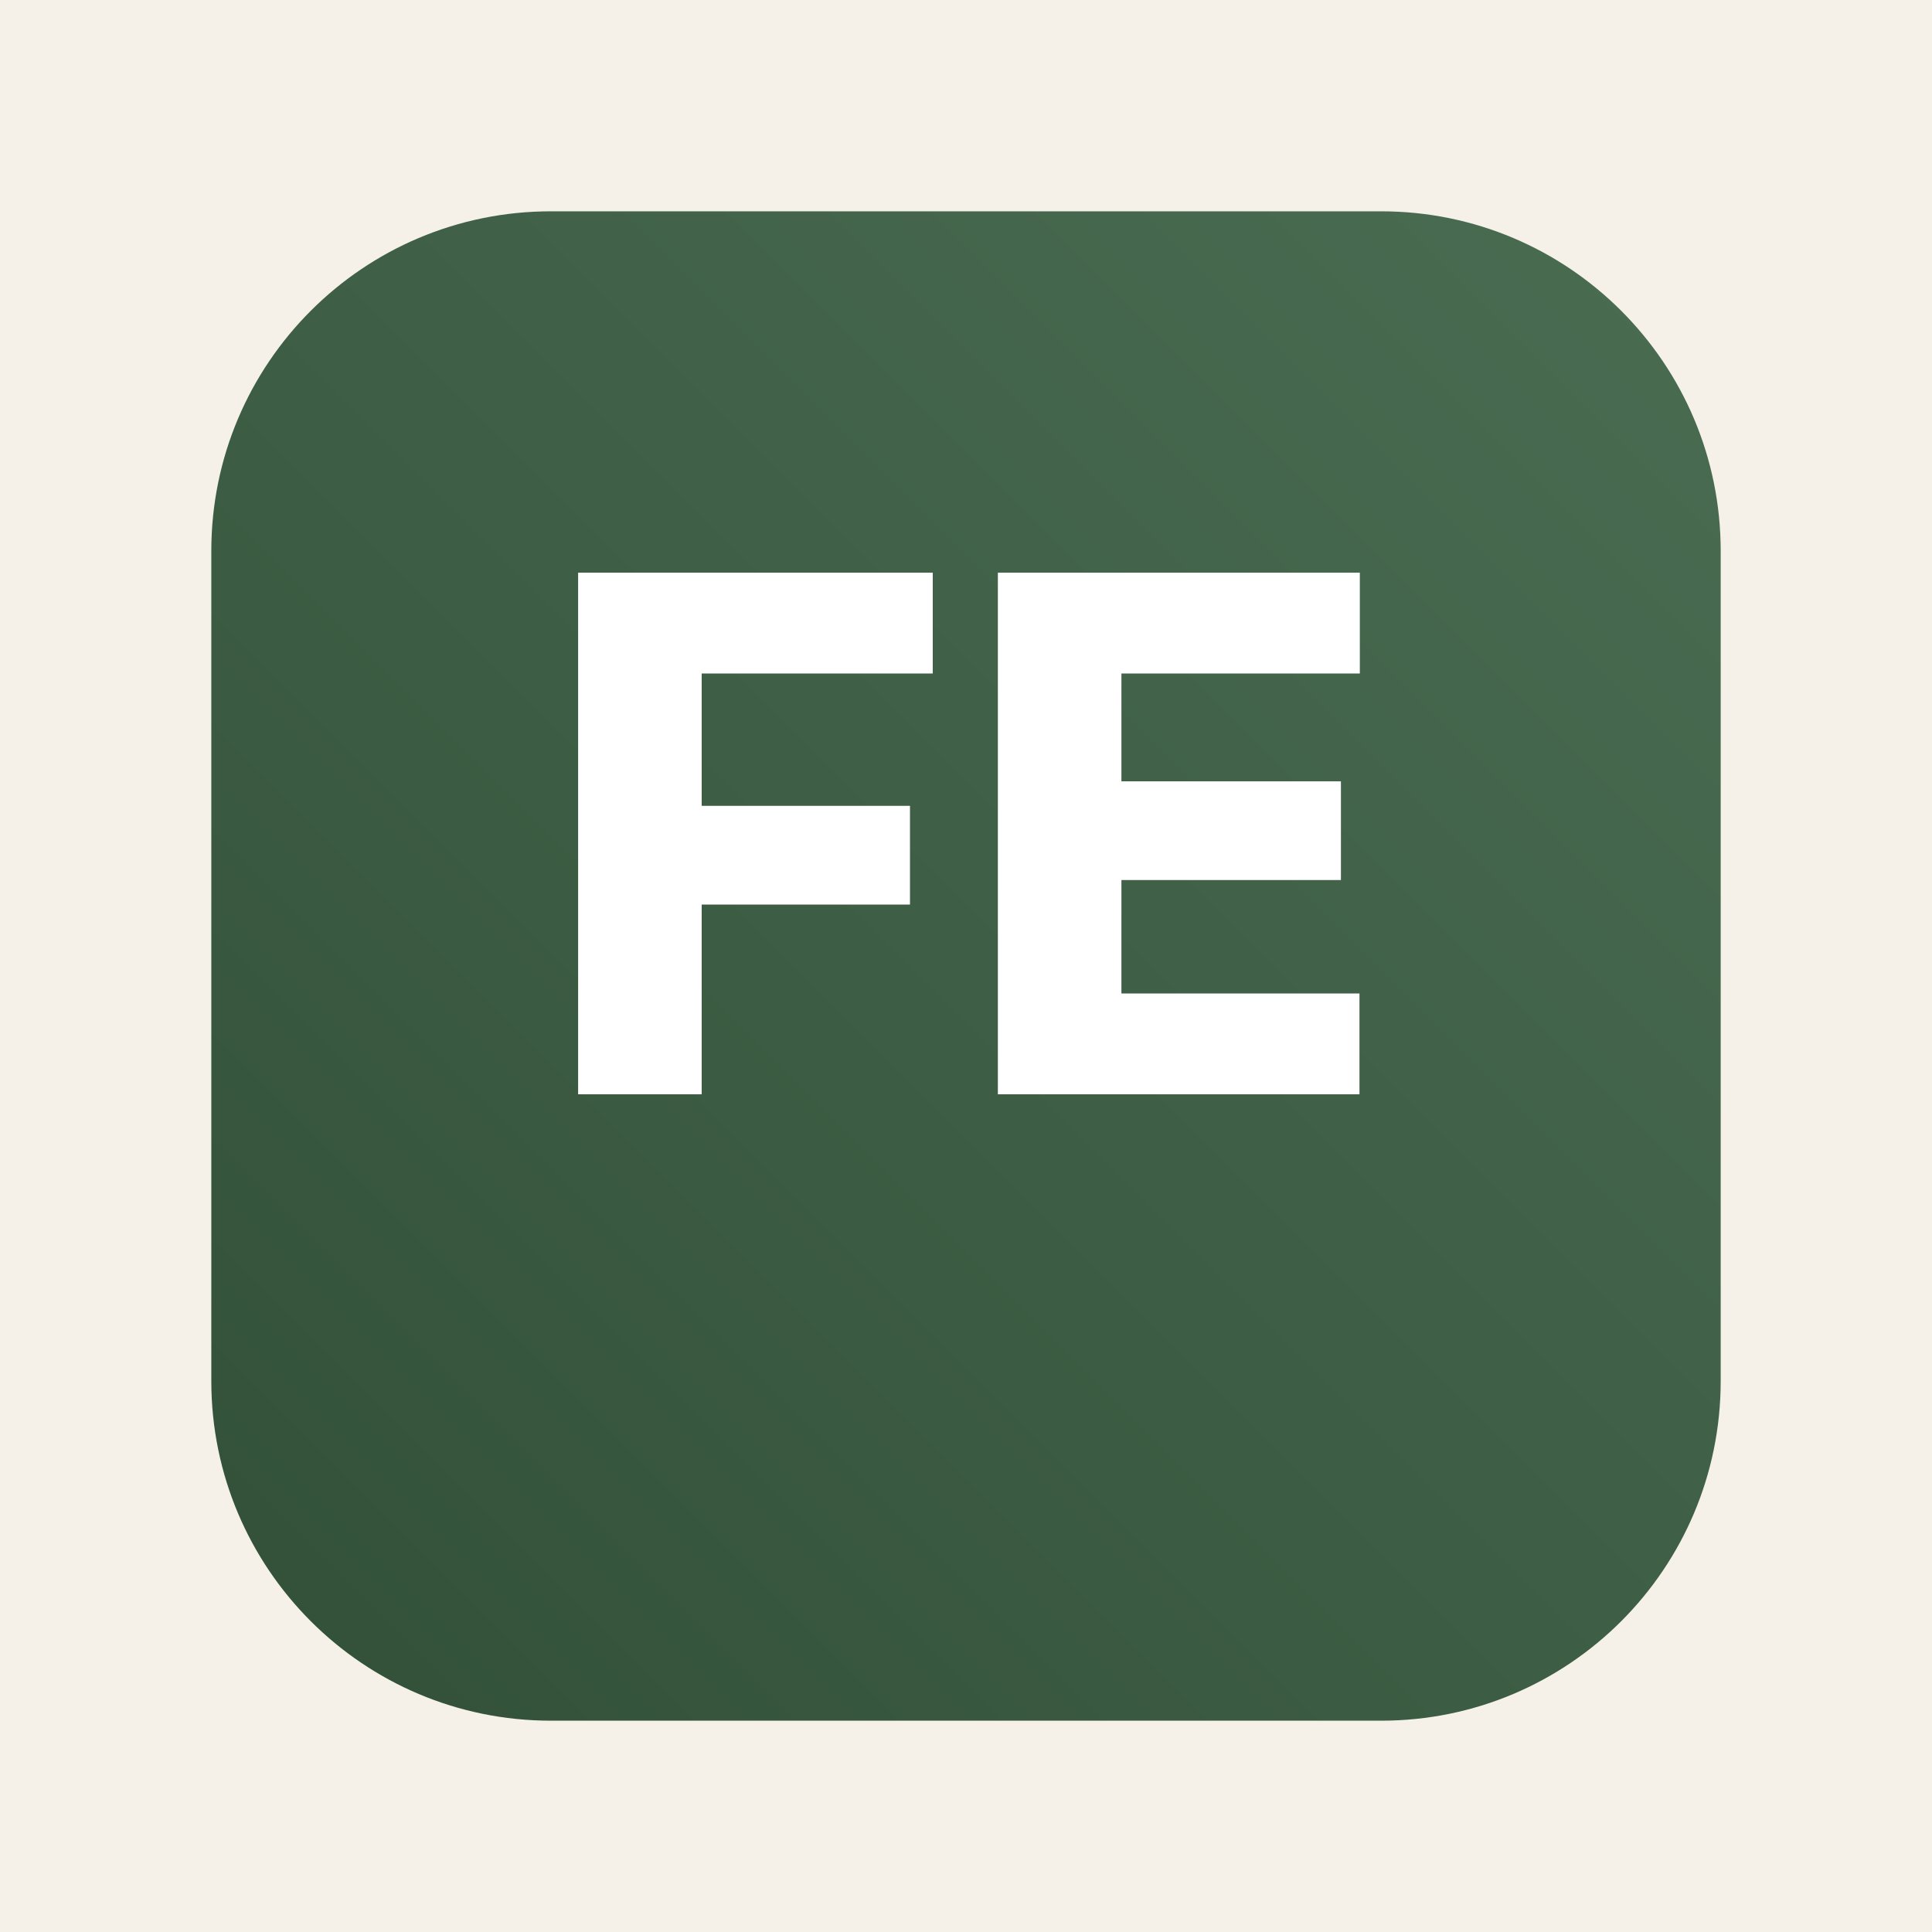
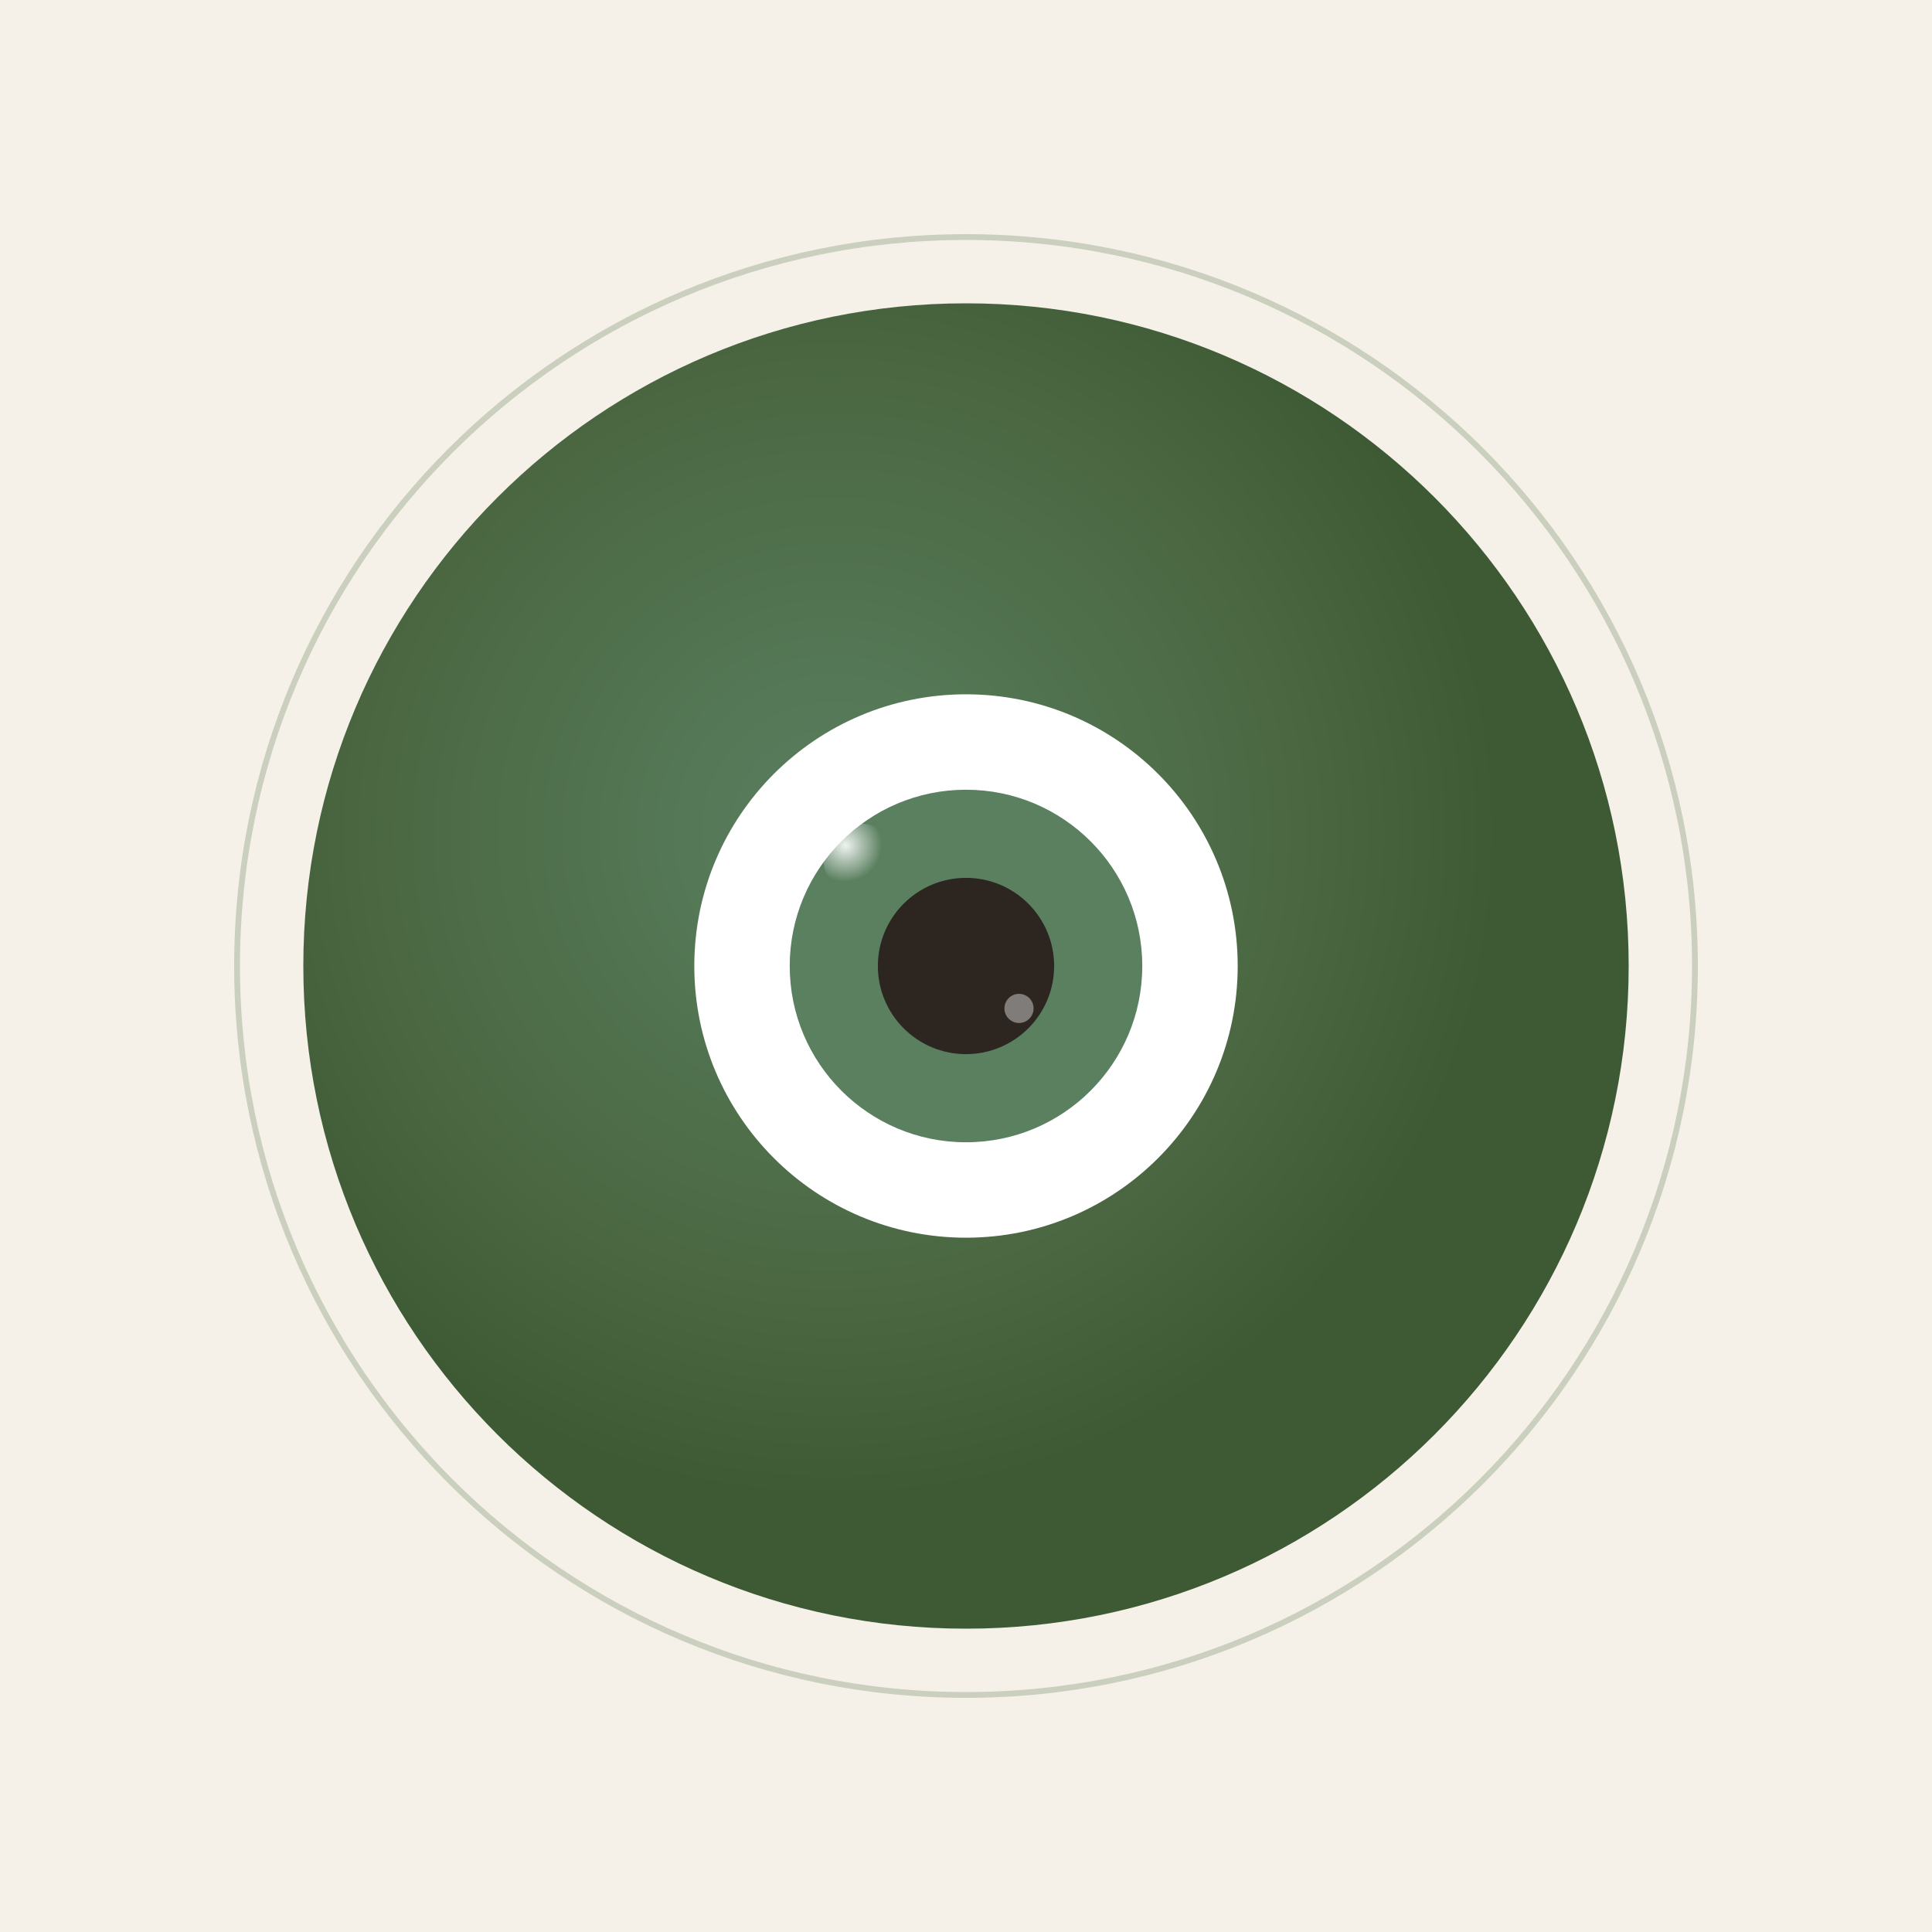
- <svg xmlns="http://www.w3.org/2000/svg" viewBox="0 0 1024 1024">
+ <svg xmlns="http://www.w3.org/2000/svg" viewBox="0 0 1024 1024" width="1024" height="1024">
  <defs>
-     <linearGradient id="iosGradient" x1="0%" y1="100%" x2="100%" y2="0%">
-       <stop offset="0%" stop-color="#325038" />
-       <stop offset="100%" stop-color="#4a6d52" />
-     </linearGradient>
+     <radialGradient id="stoneGrad1024" cx="40%" cy="40%">
+       <stop offset="0%" stop-color="#5a8060" />
+       <stop offset="70%" stop-color="#4a6741" />
+       <stop offset="100%" stop-color="#3d5a35" />
+     </radialGradient>
+     <radialGradient id="catchlightGrad1024" cx="30%" cy="30%">
+       <stop offset="0%" stop-color="white" stop-opacity="0.9" />
+       <stop offset="100%" stop-color="white" stop-opacity="0" />
+     </radialGradient>
  </defs>
-   <rect width="1024" height="1024" fill="#F5F1E8" />
-   <rect x="112" y="112" width="800" height="800" rx="180" fill="url(#iosGradient)" />
-   <text x="512" y="580" font-family="'Plus Jakarta Sans', -apple-system, BlinkMacSystemFont, sans-serif" font-size="380" font-weight="800" fill="white" text-anchor="middle">FE</text>
+   <rect width="1024" height="1024" rx="0" fill="#F5F1E8" />
+   <circle cx="512" cy="512" r="386.355" fill="none" stroke="#4a6741" stroke-width="3.072" opacity="0.25" />
+   <circle cx="512" cy="512" r="351.232" fill="url(#stoneGrad1024)" />
+   <circle cx="512" cy="512" r="144.005" fill="white" />
+   <circle cx="512" cy="512" r="93.428" fill="#5a8060" />
+   <circle cx="512" cy="512" r="46.714" fill="#2c2520" />
+   <circle cx="455.803" cy="455.803" r="19.318" fill="url(#catchlightGrad1024)" />
+   <circle cx="540.099" cy="534.479" r="7.727" fill="white" opacity="0.4" />
</svg>
